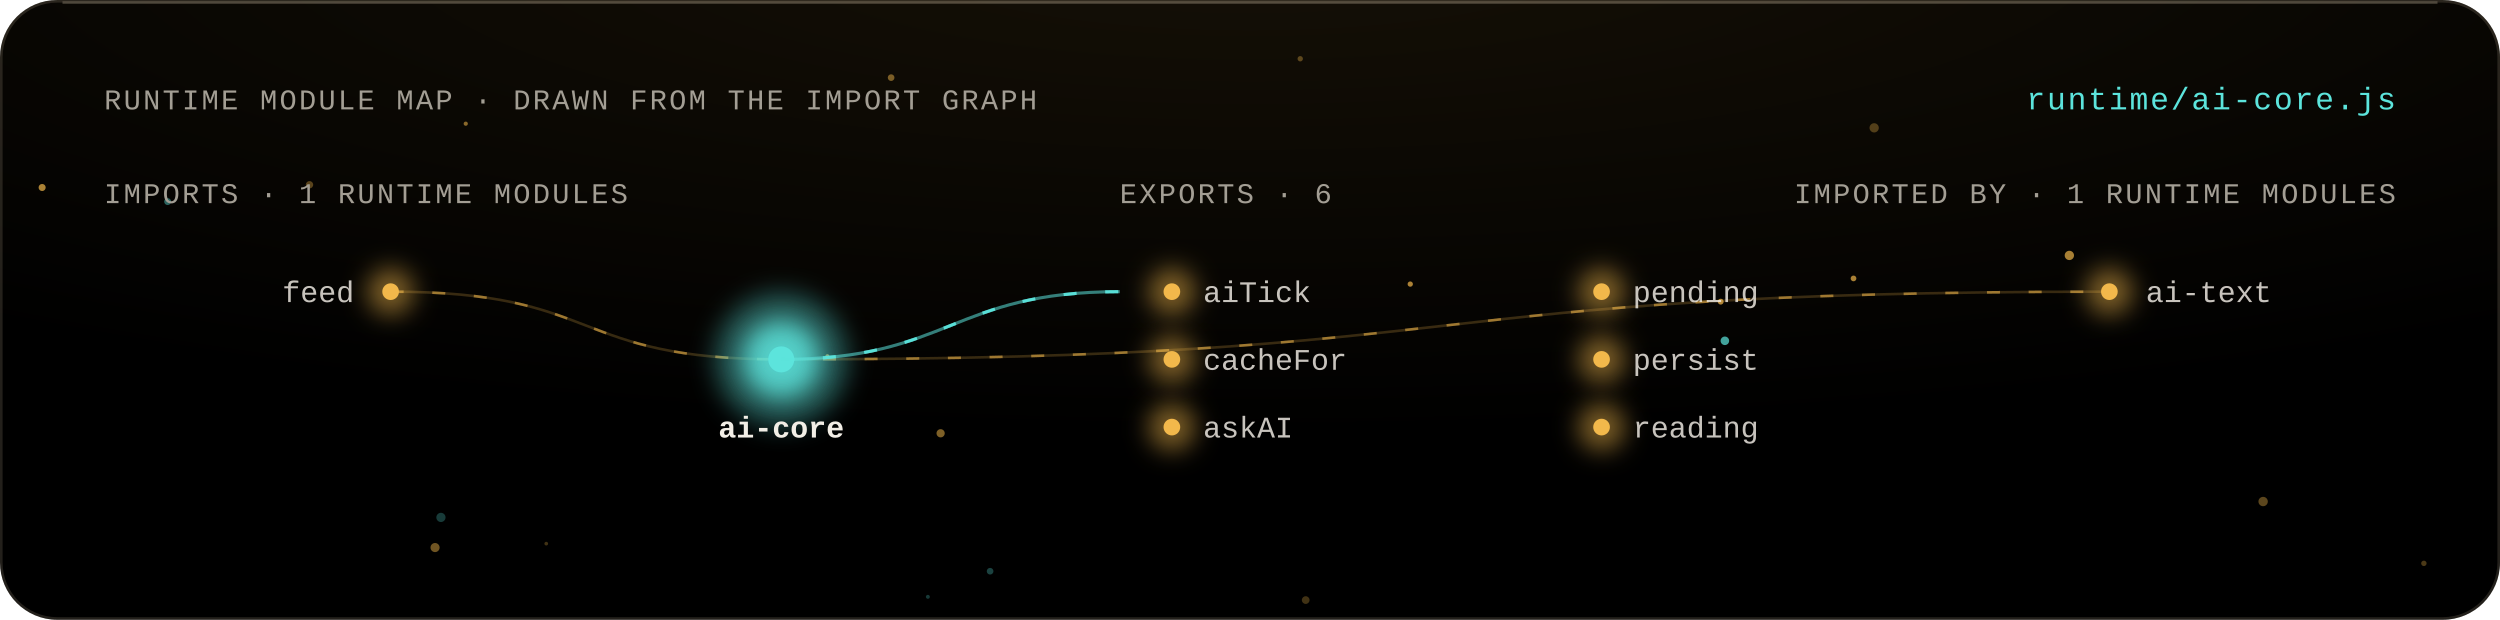
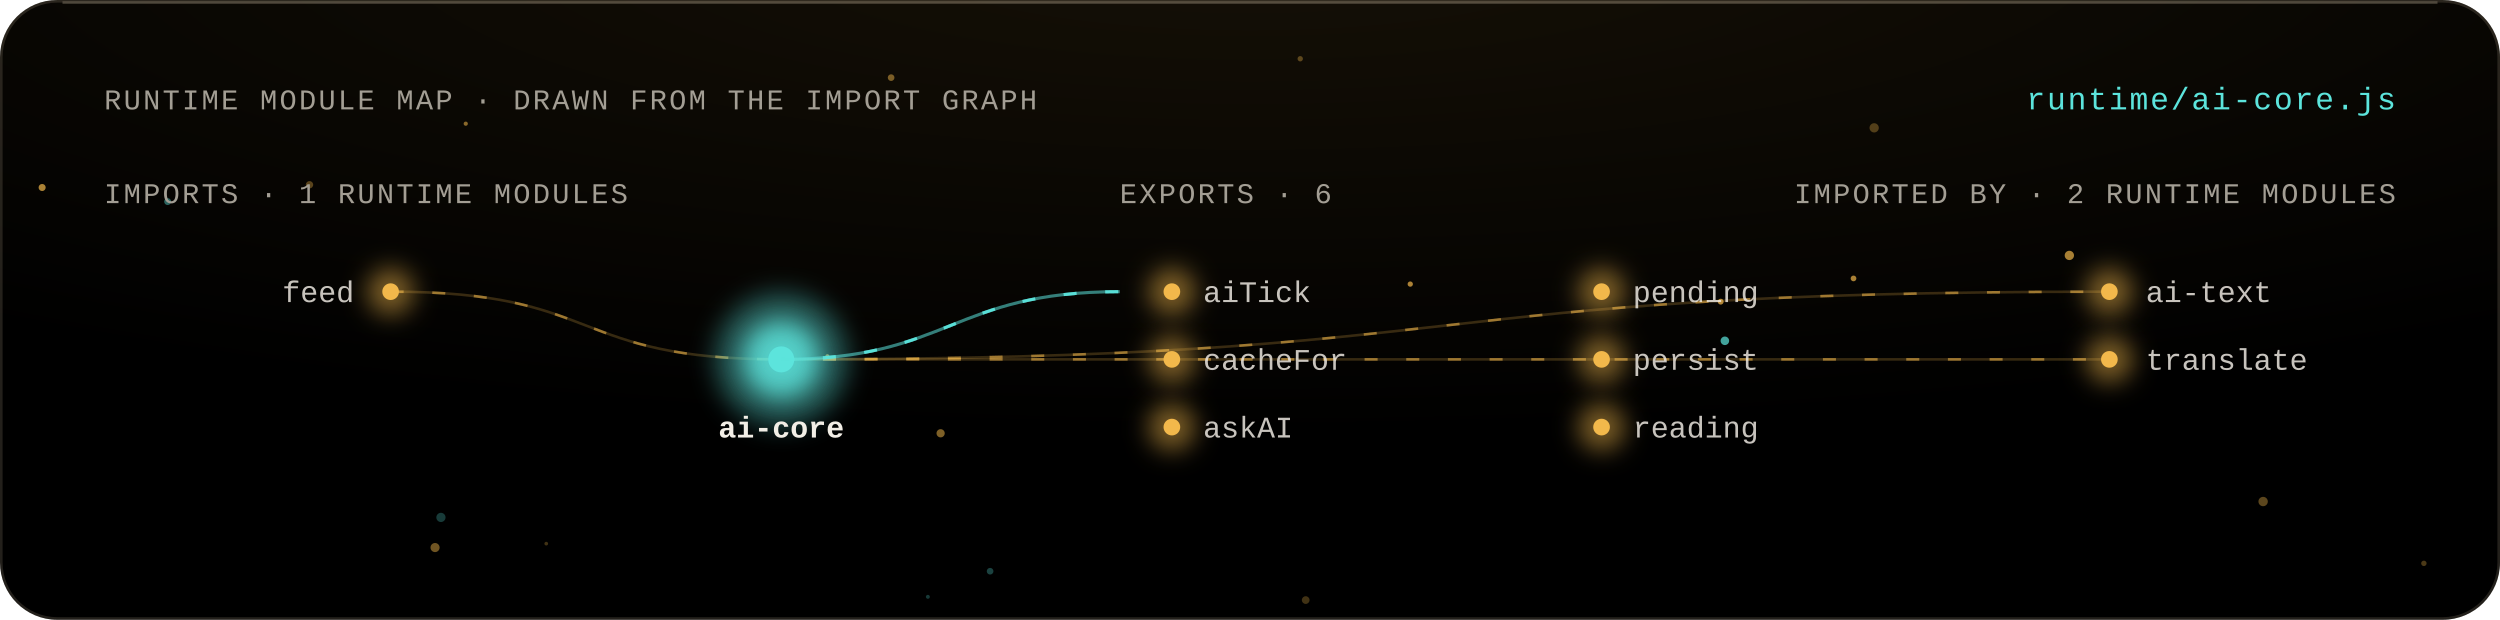
<svg xmlns="http://www.w3.org/2000/svg" viewBox="0 0 960 238" width="960" height="238" role="img" aria-labelledby="t">
  <style>
  text { font-family: 'Geist Mono', ui-monospace, 'Liberation Mono', Menlo, monospace; fill: #F2EEE6; }
  .m { fill: #A39E94; font-size: 11px; letter-spacing: .08em; }
  .l { font-size: 11.5px; }
  .h { font-size: 12px; fill: #5CE4DC; letter-spacing: .06em; }
  .flow { stroke-dasharray: 5 11; animation: flow 3s linear infinite; }
  @keyframes flow { to { stroke-dashoffset: -32; } }
  .breathe { animation: breathe 4.2s ease-in-out infinite; }
  @keyframes breathe { 50% { opacity: .38; } }
  .beat { animation: beat 2.6s ease-in-out infinite; transform-box: fill-box; transform-origin: center; }
  @keyframes beat { 50% { opacity: .55; transform: scale(1.35); } }
  .spin { transform-box: fill-box; transform-origin: center; animation: spin 48s linear infinite; }
  .spin-r { transform-box: fill-box; transform-origin: center; animation: spin 64s linear infinite reverse; }
  @keyframes spin { to { transform: rotate(360deg); } }
  @media (prefers-reduced-motion: reduce) { * { animation: none !important; } }
</style>
  <defs>
    <filter id="bloom" x="-80%" y="-80%" width="260%" height="260%">
      <feGaussianBlur stdDeviation="4.5" />
    </filter>
    <filter id="soft" x="-30%" y="-30%" width="160%" height="160%">
      <feGaussianBlur stdDeviation="1.4" />
    </filter>
    <radialGradient id="key" cx="50%" cy="-10%" r="80%">
      <stop offset="0" stop-color="#F2B84B" stop-opacity=".09" />
      <stop offset="1" stop-color="#F2B84B" stop-opacity="0" />
    </radialGradient>
    <linearGradient id="pair" x1="0" x2="1">
      <stop offset="0" stop-color="#F2B84B" />
      <stop offset="1" stop-color="#5CE4DC" />
    </linearGradient>
  </defs>
  <rect width="960" height="238" rx="22" fill="#000" />
  <rect width="960" height="238" rx="22" fill="url(#key)" />
  <rect x=".5" y=".5" width="959" height="237" rx="21.5" fill="none" stroke="rgba(255,232,196,.14)" />
  <path d="M 24 1 H 936" stroke="rgba(255,238,208,.22)" stroke-width="1" />
  <g>
    <circle cx="541.54" cy="109.09" r="1.02" fill="#F2B84B" opacity="0.7" class="breathe" style="animation-delay:-0.47s" />
    <circle cx="64.37" cy="77.41" r="1.33" fill="#5CE4DC" opacity="0.43" class="breathe" style="animation-delay:-0.82s" />
    <circle cx="317.72" cy="136.8" r="0.79" fill="#F2B84B" opacity="0.72" class="breathe" style="animation-delay:-2.86s" />
    <circle cx="501.39" cy="230.43" r="1.48" fill="#F2B84B" opacity="0.27" class="breathe" style="animation-delay:-0.93s" />
    <circle cx="662.35" cy="130.87" r="1.64" fill="#5CE4DC" opacity="0.71" class="breathe" style="animation-delay:-3.74s" />
    <circle cx="209.76" cy="208.76" r="0.71" fill="#F2B84B" opacity="0.27" class="breathe" style="animation-delay:-0.94s" />
    <circle cx="118.85" cy="70.94" r="1.41" fill="#F2B84B" opacity="0.35" class="breathe" style="animation-delay:-0.52s" />
    <circle cx="169.32" cy="198.69" r="1.77" fill="#5CE4DC" opacity="0.26" class="breathe" style="animation-delay:-1.28s" />
    <circle cx="499.29" cy="22.56" r="1.03" fill="#F2B84B" opacity="0.34" class="breathe" style="animation-delay:-0.54s" />
    <circle cx="361.2" cy="166.38" r="1.58" fill="#F2B84B" opacity="0.52" class="breathe" style="animation-delay:-3.92s" />
    <circle cx="342.19" cy="29.81" r="1.28" fill="#F2B84B" opacity="0.48" class="breathe" style="animation-delay:-4.18s" />
    <circle cx="711.75" cy="106.92" r="1.1" fill="#F2B84B" opacity="0.69" class="breathe" style="animation-delay:-4.16s" />
    <circle cx="356.3" cy="229.18" r="0.76" fill="#5CE4DC" opacity="0.25" class="breathe" style="animation-delay:-0.08s" />
    <circle cx="660.75" cy="115.84" r="1.13" fill="#F2B84B" opacity="0.73" class="breathe" style="animation-delay:-1.03s" />
    <circle cx="167.06" cy="210.26" r="1.75" fill="#F2B84B" opacity="0.46" class="breathe" style="animation-delay:-0.51s" />
    <circle cx="178.85" cy="47.5" r="0.81" fill="#F2B84B" opacity="0.55" class="breathe" style="animation-delay:-1.08s" />
    <circle cx="16.18" cy="72" r="1.36" fill="#F2B84B" opacity="0.7" class="breathe" style="animation-delay:-3.31s" />
    <circle cx="719.68" cy="49.09" r="1.78" fill="#F2B84B" opacity="0.31" class="breathe" style="animation-delay:-2.23s" />
    <circle cx="380.2" cy="219.35" r="1.28" fill="#5CE4DC" opacity="0.29" class="breathe" style="animation-delay:-1.84s" />
    <circle cx="930.77" cy="216.33" r="1.04" fill="#F2B84B" opacity="0.31" class="breathe" style="animation-delay:-3.07s" />
    <circle cx="794.63" cy="98.08" r="1.79" fill="#F2B84B" opacity="0.68" class="breathe" style="animation-delay:-2.45s" />
    <circle cx="869.04" cy="192.59" r="1.8" fill="#F2B84B" opacity="0.38" class="breathe" style="animation-delay:-3.28s" />
  </g>
  <text x="40" y="42" class="m" text-anchor="start">RUNTIME MODULE MAP · DRAWN FROM THE IMPORT GRAPH</text>
  <text x="920" y="42" class="h" text-anchor="end">runtime/ai-core.js</text>
  <text x="40" y="78" class="m" text-anchor="start">IMPORTS · 1 RUNTIME MODULES</text>
  <text x="430" y="78" class="m" text-anchor="start">EXPORTS · 6</text>
-   <text x="920" y="78" class="m" text-anchor="end">IMPORTED BY · 1 RUNTIME MODULES</text>
+   <text x="920" y="78" class="m" text-anchor="end">IMPORTED BY · 2 RUNTIME MODULES</text>
  <path d="M 150 112 C 232.5 112, 217.5 138, 300 138" fill="none" stroke="#F2B84B" stroke-opacity="0.22" stroke-width="1" />
  <path d="M 150 112 C 232.5 112, 217.5 138, 300 138" fill="none" stroke="#F2B84B" stroke-opacity="0.55" stroke-width="1" class="flow" />
  <g>
    <circle cx="150" cy="112" r="9" fill="#F2B84B" opacity="0.5" filter="url(#bloom)" class="breathe" style="animation-delay:-3.16s" />
    <circle cx="150" cy="112" r="3.2" fill="#F2B84B" />
  </g>
  <text x="136" y="116" class="l" text-anchor="end" fill="#F2EEE6" fill-opacity=".82">feed</text>
  <path d="M 300 138 C 580.5 138, 529.5 112, 810 112" fill="none" stroke="#F2B84B" stroke-opacity="0.22" stroke-width="1" />
  <path d="M 300 138 C 580.5 138, 529.5 112, 810 112" fill="none" stroke="#F2B84B" stroke-opacity="0.55" stroke-width="1" class="flow" />
  <g>
    <circle cx="810" cy="112" r="9" fill="#F2B84B" opacity="0.5" filter="url(#bloom)" class="breathe" style="animation-delay:-1.15s" />
    <circle cx="810" cy="112" r="3.2" fill="#F2B84B" />
  </g>
  <text x="824" y="116" class="l" text-anchor="start" fill="#F2EEE6" fill-opacity=".82">ai-text</text>
+   <path d="M 300 138 C 580.5 138, 529.5 138, 810 138" fill="none" stroke="#F2B84B" stroke-opacity="0.22" stroke-width="1" />
+   <path d="M 300 138 C 580.5 138, 529.5 138, 810 138" fill="none" stroke="#F2B84B" stroke-opacity="0.55" stroke-width="1" class="flow" />
+   <g>
+     <circle cx="810" cy="138" r="9" fill="#F2B84B" opacity="0.5" filter="url(#bloom)" class="breathe" style="animation-delay:-2.26s" />
+     <circle cx="810" cy="138" r="3.2" fill="#F2B84B" />
+   </g>
+   <text x="824" y="142" class="l" text-anchor="start" fill="#F2EEE6" fill-opacity=".82">translate</text>
  <circle cx="300" cy="138" r="26" fill="#5CE4DC" opacity=".35" filter="url(#bloom)" class="beat" />
  <g>
    <circle cx="300" cy="138" r="15" fill="#5CE4DC" opacity="0.85" filter="url(#bloom)" class="beat" style="animation-delay:-0s" />
    <circle cx="300" cy="138" r="5" fill="#5CE4DC" />
  </g>
  <text x="300" y="168" class="l" text-anchor="middle" fill="#5CE4DC" font-weight="700" font-size="13">ai-core</text>
  <path d="M 300 138 C 365 138, 365 112, 430 112" fill="none" stroke="#5CE4DC" stroke-opacity="0.55" stroke-width="1.2" />
  <path d="M 300 138 C 365 138, 365 112, 430 112" fill="none" stroke="#5CE4DC" stroke-opacity="0.95" stroke-width="1.2" class="flow" />
  <g>
-     <circle cx="450" cy="112" r="9" fill="#F2B84B" opacity="0.5" filter="url(#bloom)" class="breathe" style="animation-delay:-2.26s" />
+     <circle cx="450" cy="112" r="9" fill="#F2B84B" opacity="0.5" filter="url(#bloom)" class="breathe" style="animation-delay:-1.83s" />
    <circle cx="450" cy="112" r="3.2" fill="#F2B84B" />
  </g>
  <text x="462" y="116" class="l" text-anchor="start" fill="#F2EEE6" fill-opacity=".82">aiTick</text>
  <g>
-     <circle cx="615" cy="112" r="9" fill="#F2B84B" opacity="0.5" filter="url(#bloom)" class="breathe" style="animation-delay:-1.83s" />
+     <circle cx="615" cy="112" r="9" fill="#F2B84B" opacity="0.5" filter="url(#bloom)" class="breathe" style="animation-delay:-3.63s" />
    <circle cx="615" cy="112" r="3.2" fill="#F2B84B" />
  </g>
  <text x="627" y="116" class="l" text-anchor="start" fill="#F2EEE6" fill-opacity=".82">pending</text>
  <g>
-     <circle cx="450" cy="138" r="9" fill="#F2B84B" opacity="0.5" filter="url(#bloom)" class="breathe" style="animation-delay:-3.63s" />
+     <circle cx="450" cy="138" r="9" fill="#F2B84B" opacity="0.5" filter="url(#bloom)" class="breathe" style="animation-delay:-0.45s" />
    <circle cx="450" cy="138" r="3.2" fill="#F2B84B" />
  </g>
  <text x="462" y="142" class="l" text-anchor="start" fill="#F2EEE6" fill-opacity=".82">cacheFor</text>
  <g>
-     <circle cx="615" cy="138" r="9" fill="#F2B84B" opacity="0.5" filter="url(#bloom)" class="breathe" style="animation-delay:-0.45s" />
+     <circle cx="615" cy="138" r="9" fill="#F2B84B" opacity="0.5" filter="url(#bloom)" class="breathe" style="animation-delay:-0.05s" />
    <circle cx="615" cy="138" r="3.2" fill="#F2B84B" />
  </g>
  <text x="627" y="142" class="l" text-anchor="start" fill="#F2EEE6" fill-opacity=".82">persist</text>
  <g>
-     <circle cx="450" cy="164" r="9" fill="#F2B84B" opacity="0.5" filter="url(#bloom)" class="breathe" style="animation-delay:-0.05s" />
+     <circle cx="450" cy="164" r="9" fill="#F2B84B" opacity="0.5" filter="url(#bloom)" class="breathe" style="animation-delay:-2.27s" />
    <circle cx="450" cy="164" r="3.2" fill="#F2B84B" />
  </g>
  <text x="462" y="168" class="l" text-anchor="start" fill="#F2EEE6" fill-opacity=".82">askAI</text>
  <g>
-     <circle cx="615" cy="164" r="9" fill="#F2B84B" opacity="0.5" filter="url(#bloom)" class="breathe" style="animation-delay:-2.27s" />
+     <circle cx="615" cy="164" r="9" fill="#F2B84B" opacity="0.5" filter="url(#bloom)" class="breathe" style="animation-delay:-0.27s" />
    <circle cx="615" cy="164" r="3.2" fill="#F2B84B" />
  </g>
  <text x="627" y="168" class="l" text-anchor="start" fill="#F2EEE6" fill-opacity=".82">reading</text>
</svg>
